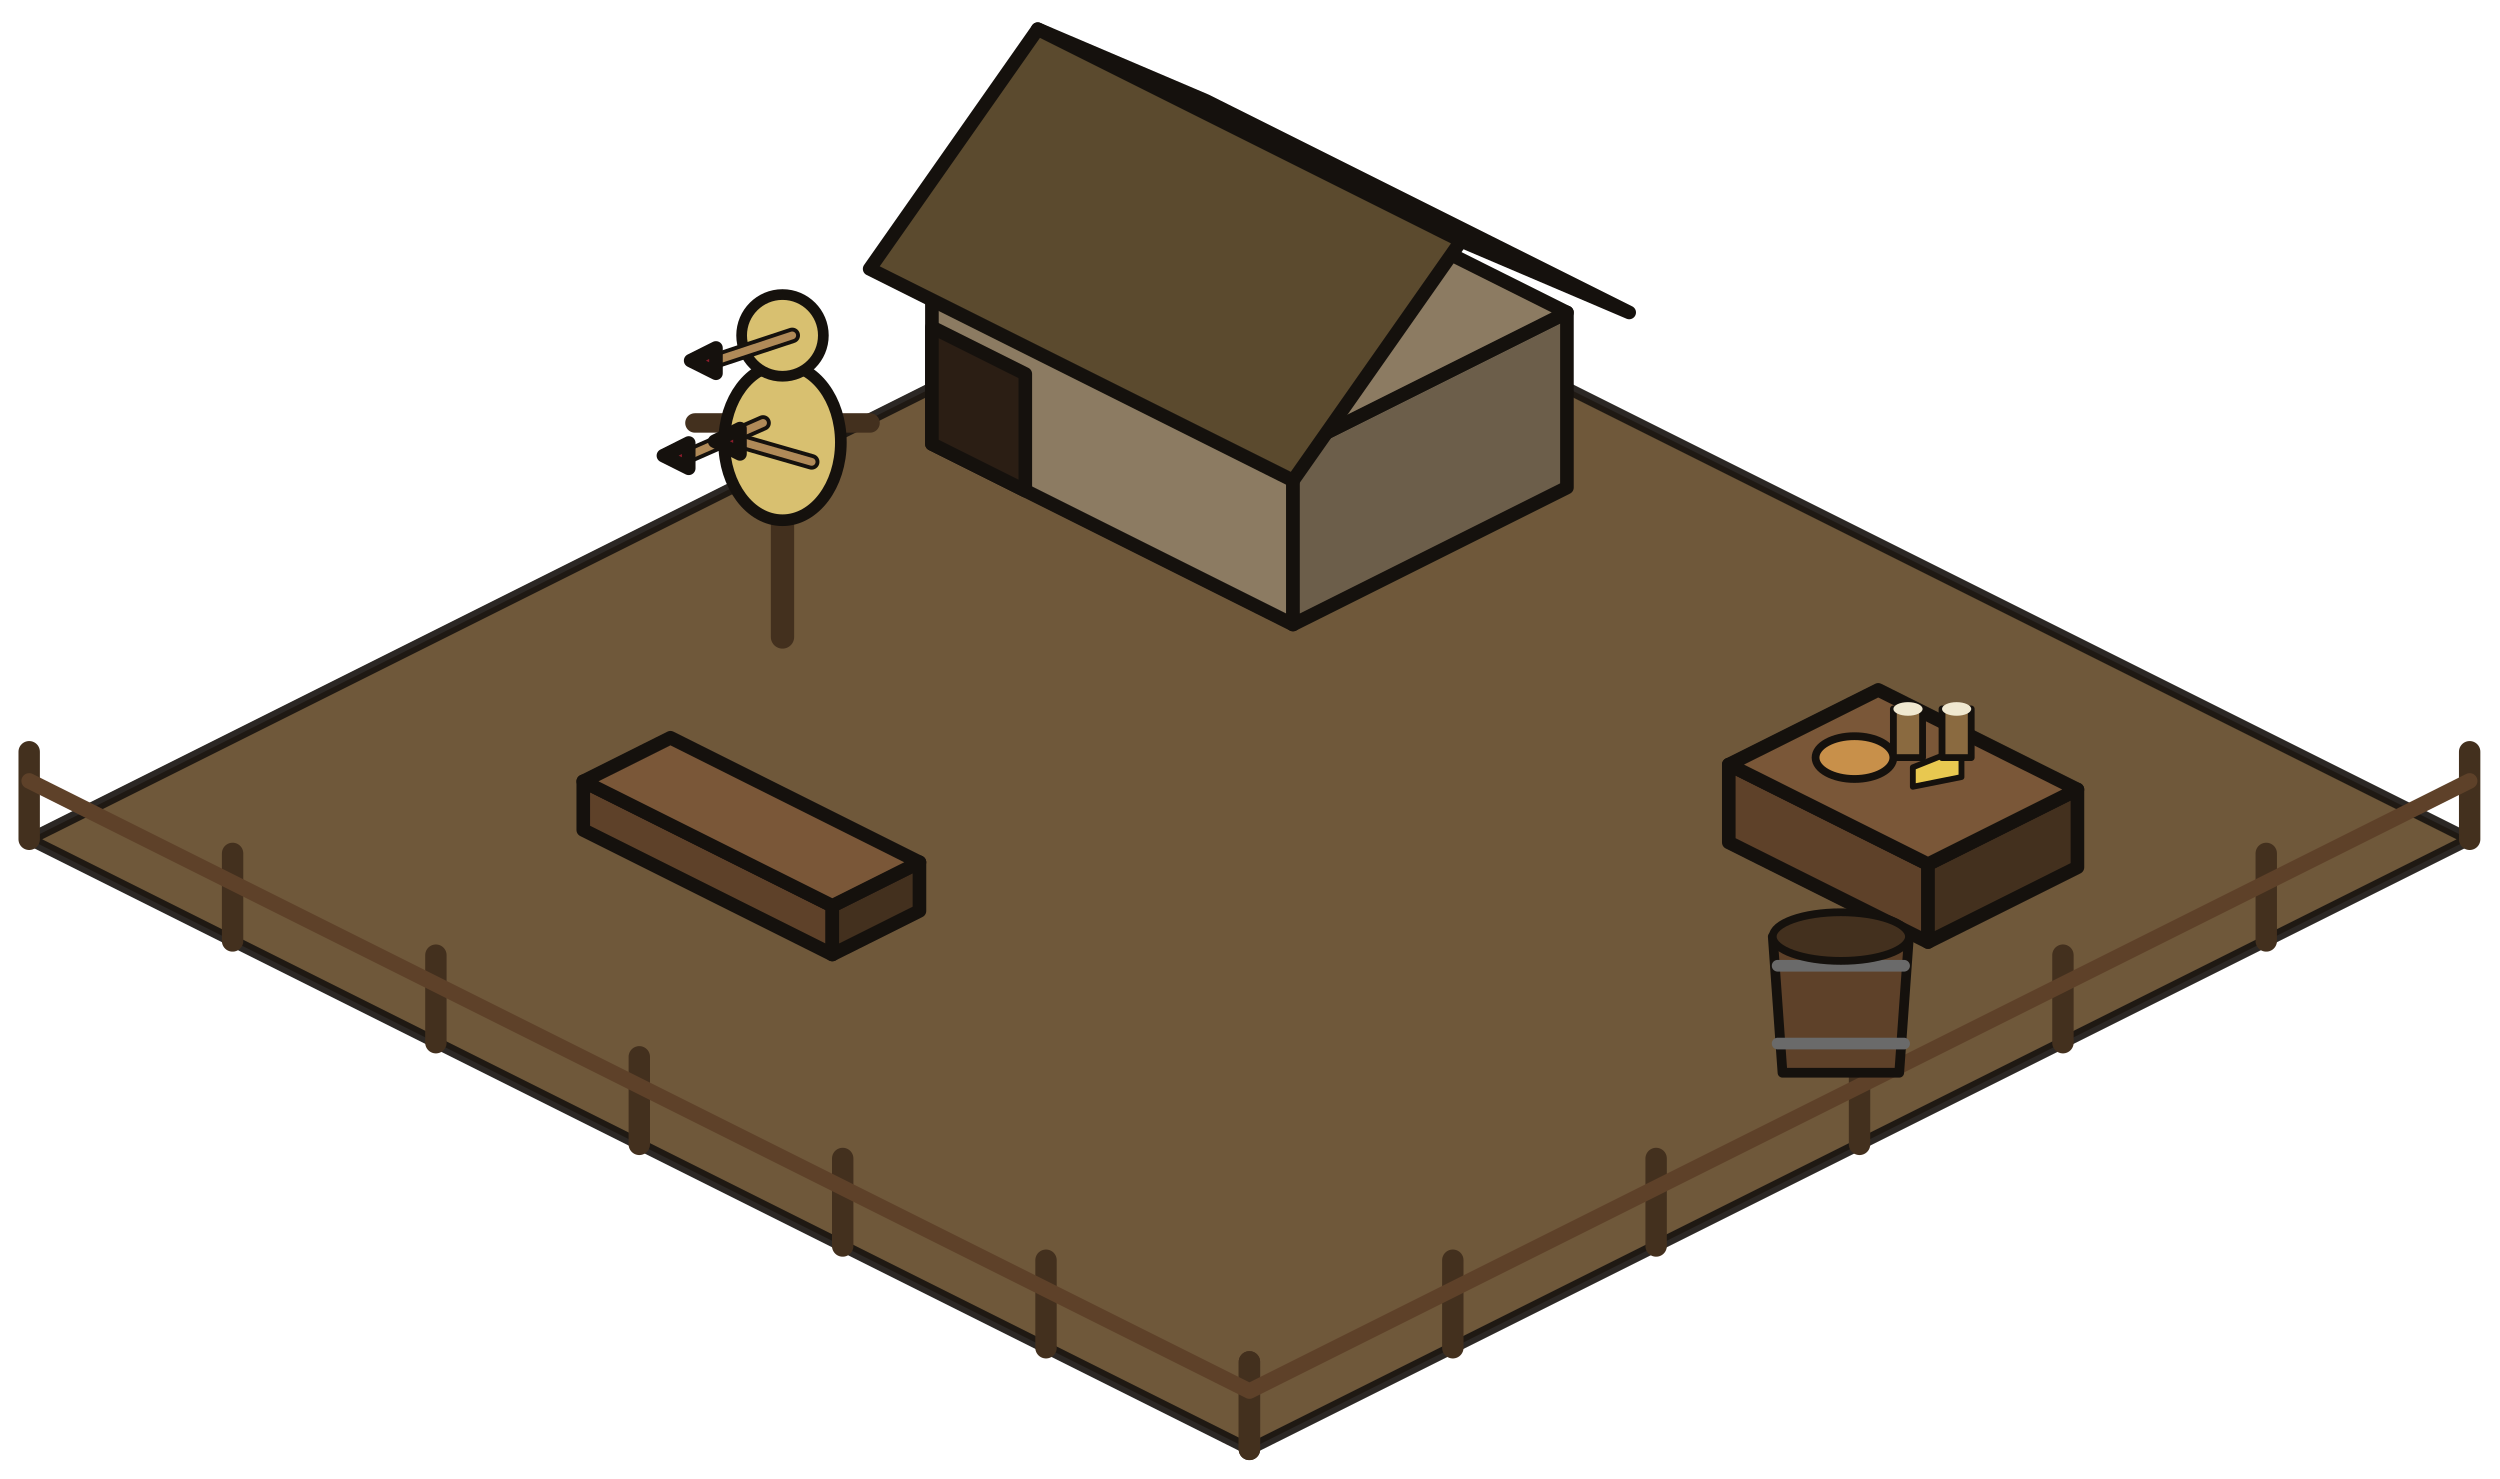
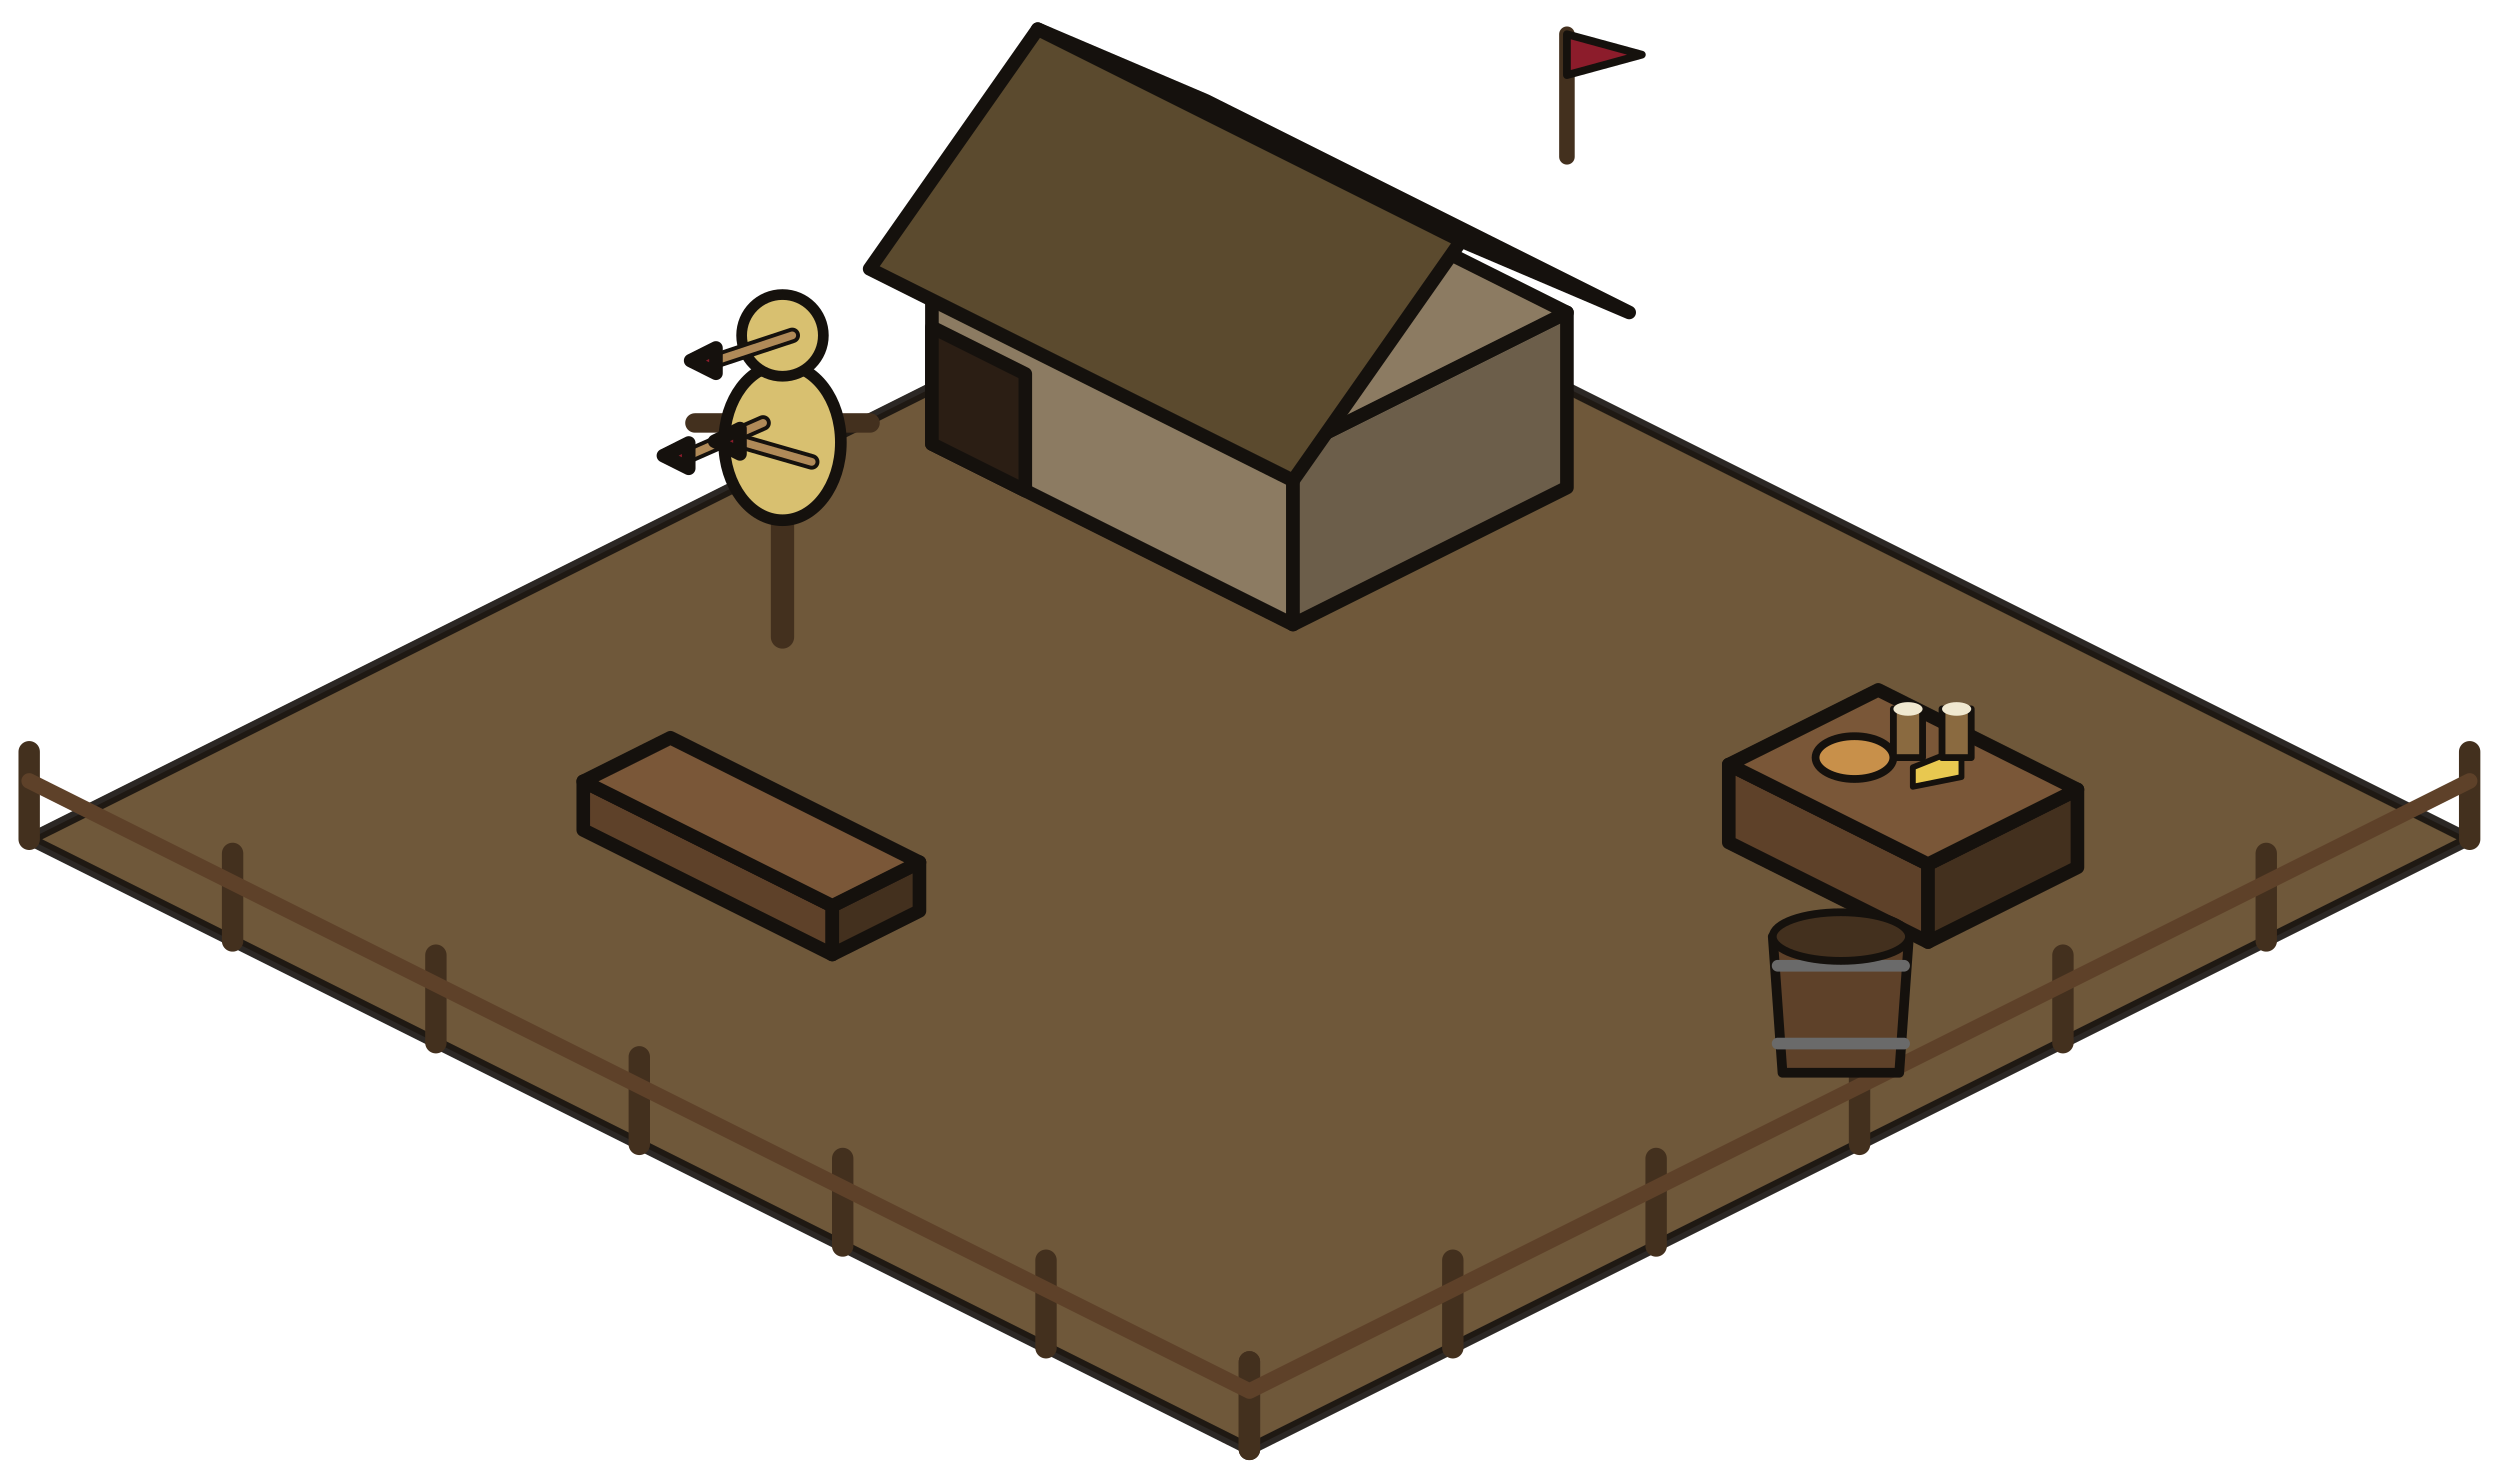
<svg xmlns="http://www.w3.org/2000/svg" width="514" height="304" viewBox="-128.44 -86.28 257 152">
  <polygon points="0,-62.72 125.44,0 0,62.72 -125.44,0" fill="#7a6446" />
  <polygon points="0,-62.72 125.44,0 0,62.72 -125.44,0" fill="#6e5638" stroke="#15110d" stroke-width="1.2" stroke-linejoin="round" opacity="0.9" />
  <polyline points="-125.44,0 -125.44,-9" fill="none" stroke="#43301e" stroke-width="2.2" stroke-linecap="round" stroke-linejoin="round" />
  <polyline points="0,62.72 0,53.72" fill="none" stroke="#43301e" stroke-width="2.2" stroke-linecap="round" stroke-linejoin="round" />
  <polyline points="-104.53,10.45 -104.53,1.45" fill="none" stroke="#43301e" stroke-width="2.2" stroke-linecap="round" stroke-linejoin="round" />
  <polyline points="20.91,52.27 20.91,43.27" fill="none" stroke="#43301e" stroke-width="2.2" stroke-linecap="round" stroke-linejoin="round" />
  <polyline points="-83.63,20.91 -83.63,11.91" fill="none" stroke="#43301e" stroke-width="2.2" stroke-linecap="round" stroke-linejoin="round" />
  <polyline points="41.81,41.81 41.81,32.81" fill="none" stroke="#43301e" stroke-width="2.2" stroke-linecap="round" stroke-linejoin="round" />
  <polyline points="-62.72,31.36 -62.72,22.36" fill="none" stroke="#43301e" stroke-width="2.2" stroke-linecap="round" stroke-linejoin="round" />
  <polyline points="62.72,31.36 62.72,22.36" fill="none" stroke="#43301e" stroke-width="2.2" stroke-linecap="round" stroke-linejoin="round" />
  <polyline points="-41.81,41.81 -41.81,32.81" fill="none" stroke="#43301e" stroke-width="2.2" stroke-linecap="round" stroke-linejoin="round" />
  <polyline points="83.63,20.91 83.63,11.91" fill="none" stroke="#43301e" stroke-width="2.2" stroke-linecap="round" stroke-linejoin="round" />
  <polyline points="-20.91,52.27 -20.91,43.27" fill="none" stroke="#43301e" stroke-width="2.2" stroke-linecap="round" stroke-linejoin="round" />
  <polyline points="104.53,10.45 104.53,1.45" fill="none" stroke="#43301e" stroke-width="2.2" stroke-linecap="round" stroke-linejoin="round" />
  <polyline points="0,62.72 0,53.72" fill="none" stroke="#43301e" stroke-width="2.2" stroke-linecap="round" stroke-linejoin="round" />
  <polyline points="125.44,0 125.44,-9" fill="none" stroke="#43301e" stroke-width="2.2" stroke-linecap="round" stroke-linejoin="round" />
  <polyline points="-125.44,-6 0,56.72 125.44,-6" fill="none" stroke="#5e4129" stroke-width="1.6" stroke-linecap="round" stroke-linejoin="round" />
  <polygon points="-32.64,-40.64 4.48,-22.08 4.48,-40.08 -32.64,-58.64" fill="#8c7b62" stroke="#15110d" stroke-width="1.4" stroke-linejoin="round" />
  <polygon points="4.48,-22.08 32.64,-36.16 32.64,-54.16 4.48,-40.08" fill="#6c5e4a" stroke="#15110d" stroke-width="1.4" stroke-linejoin="round" />
  <polygon points="-4.48,-72.72 32.64,-54.16 4.48,-40.08 -32.64,-58.64" fill="#8c7b62" stroke="#15110d" stroke-width="1.4" stroke-linejoin="round" />
  <polygon points="-32.64,-40.64 -23.04,-35.84 -23.04,-47.84 -32.64,-52.64" fill="#2b1e14" stroke="#15110d" stroke-width="1.4" stroke-linejoin="round" />
  <polygon points="-4.48,-75.92 39.04,-54.16 21.76,-61.52 -21.76,-83.28" fill="#4a3b24" stroke="#15110d" stroke-width="1.4" stroke-linejoin="round" />
  <polygon points="-21.76,-83.28 21.76,-61.52 4.48,-36.88 -39.04,-58.64" fill="#5b4a2e" stroke="#15110d" stroke-width="1.4" stroke-linejoin="round" />
+   <polyline points="32.64,-70.16 32.64,-82.76" fill="none" stroke="#43301e" stroke-width="1.6" stroke-linecap="round" stroke-linejoin="round" />
+   <polygon points="32.64,-82.76 40.34,-80.66 32.64,-78.56" fill="#8c1c2b" stroke="#15110d" stroke-width="0.8" stroke-linejoin="round" />
  <polygon points="-68.48,-0.96 -42.88,11.84 -42.88,6.84 -68.48,-5.96" fill="#5e4129" stroke="#15110d" stroke-width="1.4" stroke-linejoin="round" />
  <polygon points="-42.88,11.84 -33.92,7.36 -33.92,2.36 -42.88,6.84" fill="#43301e" stroke="#15110d" stroke-width="1.4" stroke-linejoin="round" />
  <polygon points="-59.52,-10.44 -33.92,2.36 -42.88,6.84 -68.48,-5.96" fill="#7a5738" stroke="#15110d" stroke-width="1.4" stroke-linejoin="round" />
  <polygon points="49.28,0.32 69.76,10.56 69.76,2.56 49.28,-7.68" fill="#5e4129" stroke="#15110d" stroke-width="1.4" stroke-linejoin="round" />
  <polygon points="69.76,10.56 85.12,2.88 85.12,-5.12 69.76,2.56" fill="#43301e" stroke="#15110d" stroke-width="1.4" stroke-linejoin="round" />
  <polygon points="64.64,-15.36 85.12,-5.12 69.76,2.56 49.28,-7.68" fill="#7a5738" stroke="#15110d" stroke-width="1.4" stroke-linejoin="round" />
  <ellipse cx="62.2" cy="-8.4" rx="4" ry="2.2" fill="#c8904a" stroke="#15110d" stroke-width="0.8" />
  <polygon points="68.2,-7.4 73.2,-9.4 73.2,-6.4 68.2,-5.4" fill="#e8c850" stroke="#15110d" stroke-width="0.6" stroke-linejoin="round" />
  <polygon points="66.2,-13.4 69.2,-13.4 69.2,-8.4 66.2,-8.4" fill="#8a6a40" stroke="#15110d" stroke-width="0.7" stroke-linejoin="round" />
  <ellipse cx="67.7" cy="-13.4" rx="1.5" ry="0.7" fill="#f0e8d0" />
  <polygon points="71.2,-13.4 74.2,-13.4 74.2,-8.4 71.2,-8.4" fill="#8a6a40" stroke="#15110d" stroke-width="0.7" stroke-linejoin="round" />
  <ellipse cx="72.7" cy="-13.4" rx="1.5" ry="0.7" fill="#f0e8d0" />
  <polygon points="54.8,24 66.8,24 67.8,10 53.8,10" fill="#5e4129" stroke="#15110d" stroke-width="1" stroke-linejoin="round" />
  <polyline points="54.3,21 67.3,21" fill="none" stroke="#6a6a6a" stroke-width="1.2" stroke-linecap="round" stroke-linejoin="round" />
  <polyline points="54.3,13 67.3,13" fill="none" stroke="#6a6a6a" stroke-width="1.2" stroke-linecap="round" stroke-linejoin="round" />
  <ellipse cx="60.8" cy="10" rx="7" ry="2.5" fill="#43301e" stroke="#15110d" stroke-width="0.8" />
  <polyline points="-48,-20.8 -48,-50.8" fill="none" stroke="#43301e" stroke-width="2.4" stroke-linecap="round" stroke-linejoin="round" />
  <polyline points="-57,-42.8 -39,-42.8" fill="none" stroke="#43301e" stroke-width="2" stroke-linecap="round" stroke-linejoin="round" />
  <ellipse cx="-48" cy="-40.8" rx="6" ry="8" fill="#d8c070" stroke="#15110d" stroke-width="1.2" />
  <ellipse cx="-48" cy="-51.8" rx="4.2" ry="4.2" fill="#d8c070" stroke="#15110d" stroke-width="1.1" />
  <polyline points="-50,-42.8 -57.64,-39.44" fill="none" stroke="#15110d" stroke-width="1.6" stroke-linecap="round" stroke-linejoin="round" />
  <polyline points="-50,-42.8 -57.64,-39.44" fill="none" stroke="#b08a58" stroke-width="0.8" stroke-linecap="round" stroke-linejoin="round" />
  <polygon points="-57.64,-40.74 -60.24,-39.44 -57.64,-38.14" fill="#8c1c2b" stroke="#15110d" stroke-width="1.4" stroke-linejoin="round" />
  <polyline points="-45,-38.8 -52.37,-40.92" fill="none" stroke="#15110d" stroke-width="1.6" stroke-linecap="round" stroke-linejoin="round" />
  <polyline points="-45,-38.8 -52.37,-40.92" fill="none" stroke="#b08a58" stroke-width="0.8" stroke-linecap="round" stroke-linejoin="round" />
  <polygon points="-52.37,-42.22 -54.97,-40.92 -52.37,-39.62" fill="#8c1c2b" stroke="#15110d" stroke-width="1.4" stroke-linejoin="round" />
  <polyline points="-47,-51.8 -54.84,-49.21" fill="none" stroke="#15110d" stroke-width="1.6" stroke-linecap="round" stroke-linejoin="round" />
  <polyline points="-47,-51.8 -54.84,-49.21" fill="none" stroke="#b08a58" stroke-width="0.8" stroke-linecap="round" stroke-linejoin="round" />
  <polygon points="-54.84,-50.51 -57.44,-49.21 -54.84,-47.91" fill="#8c1c2b" stroke="#15110d" stroke-width="1.4" stroke-linejoin="round" />
</svg>
